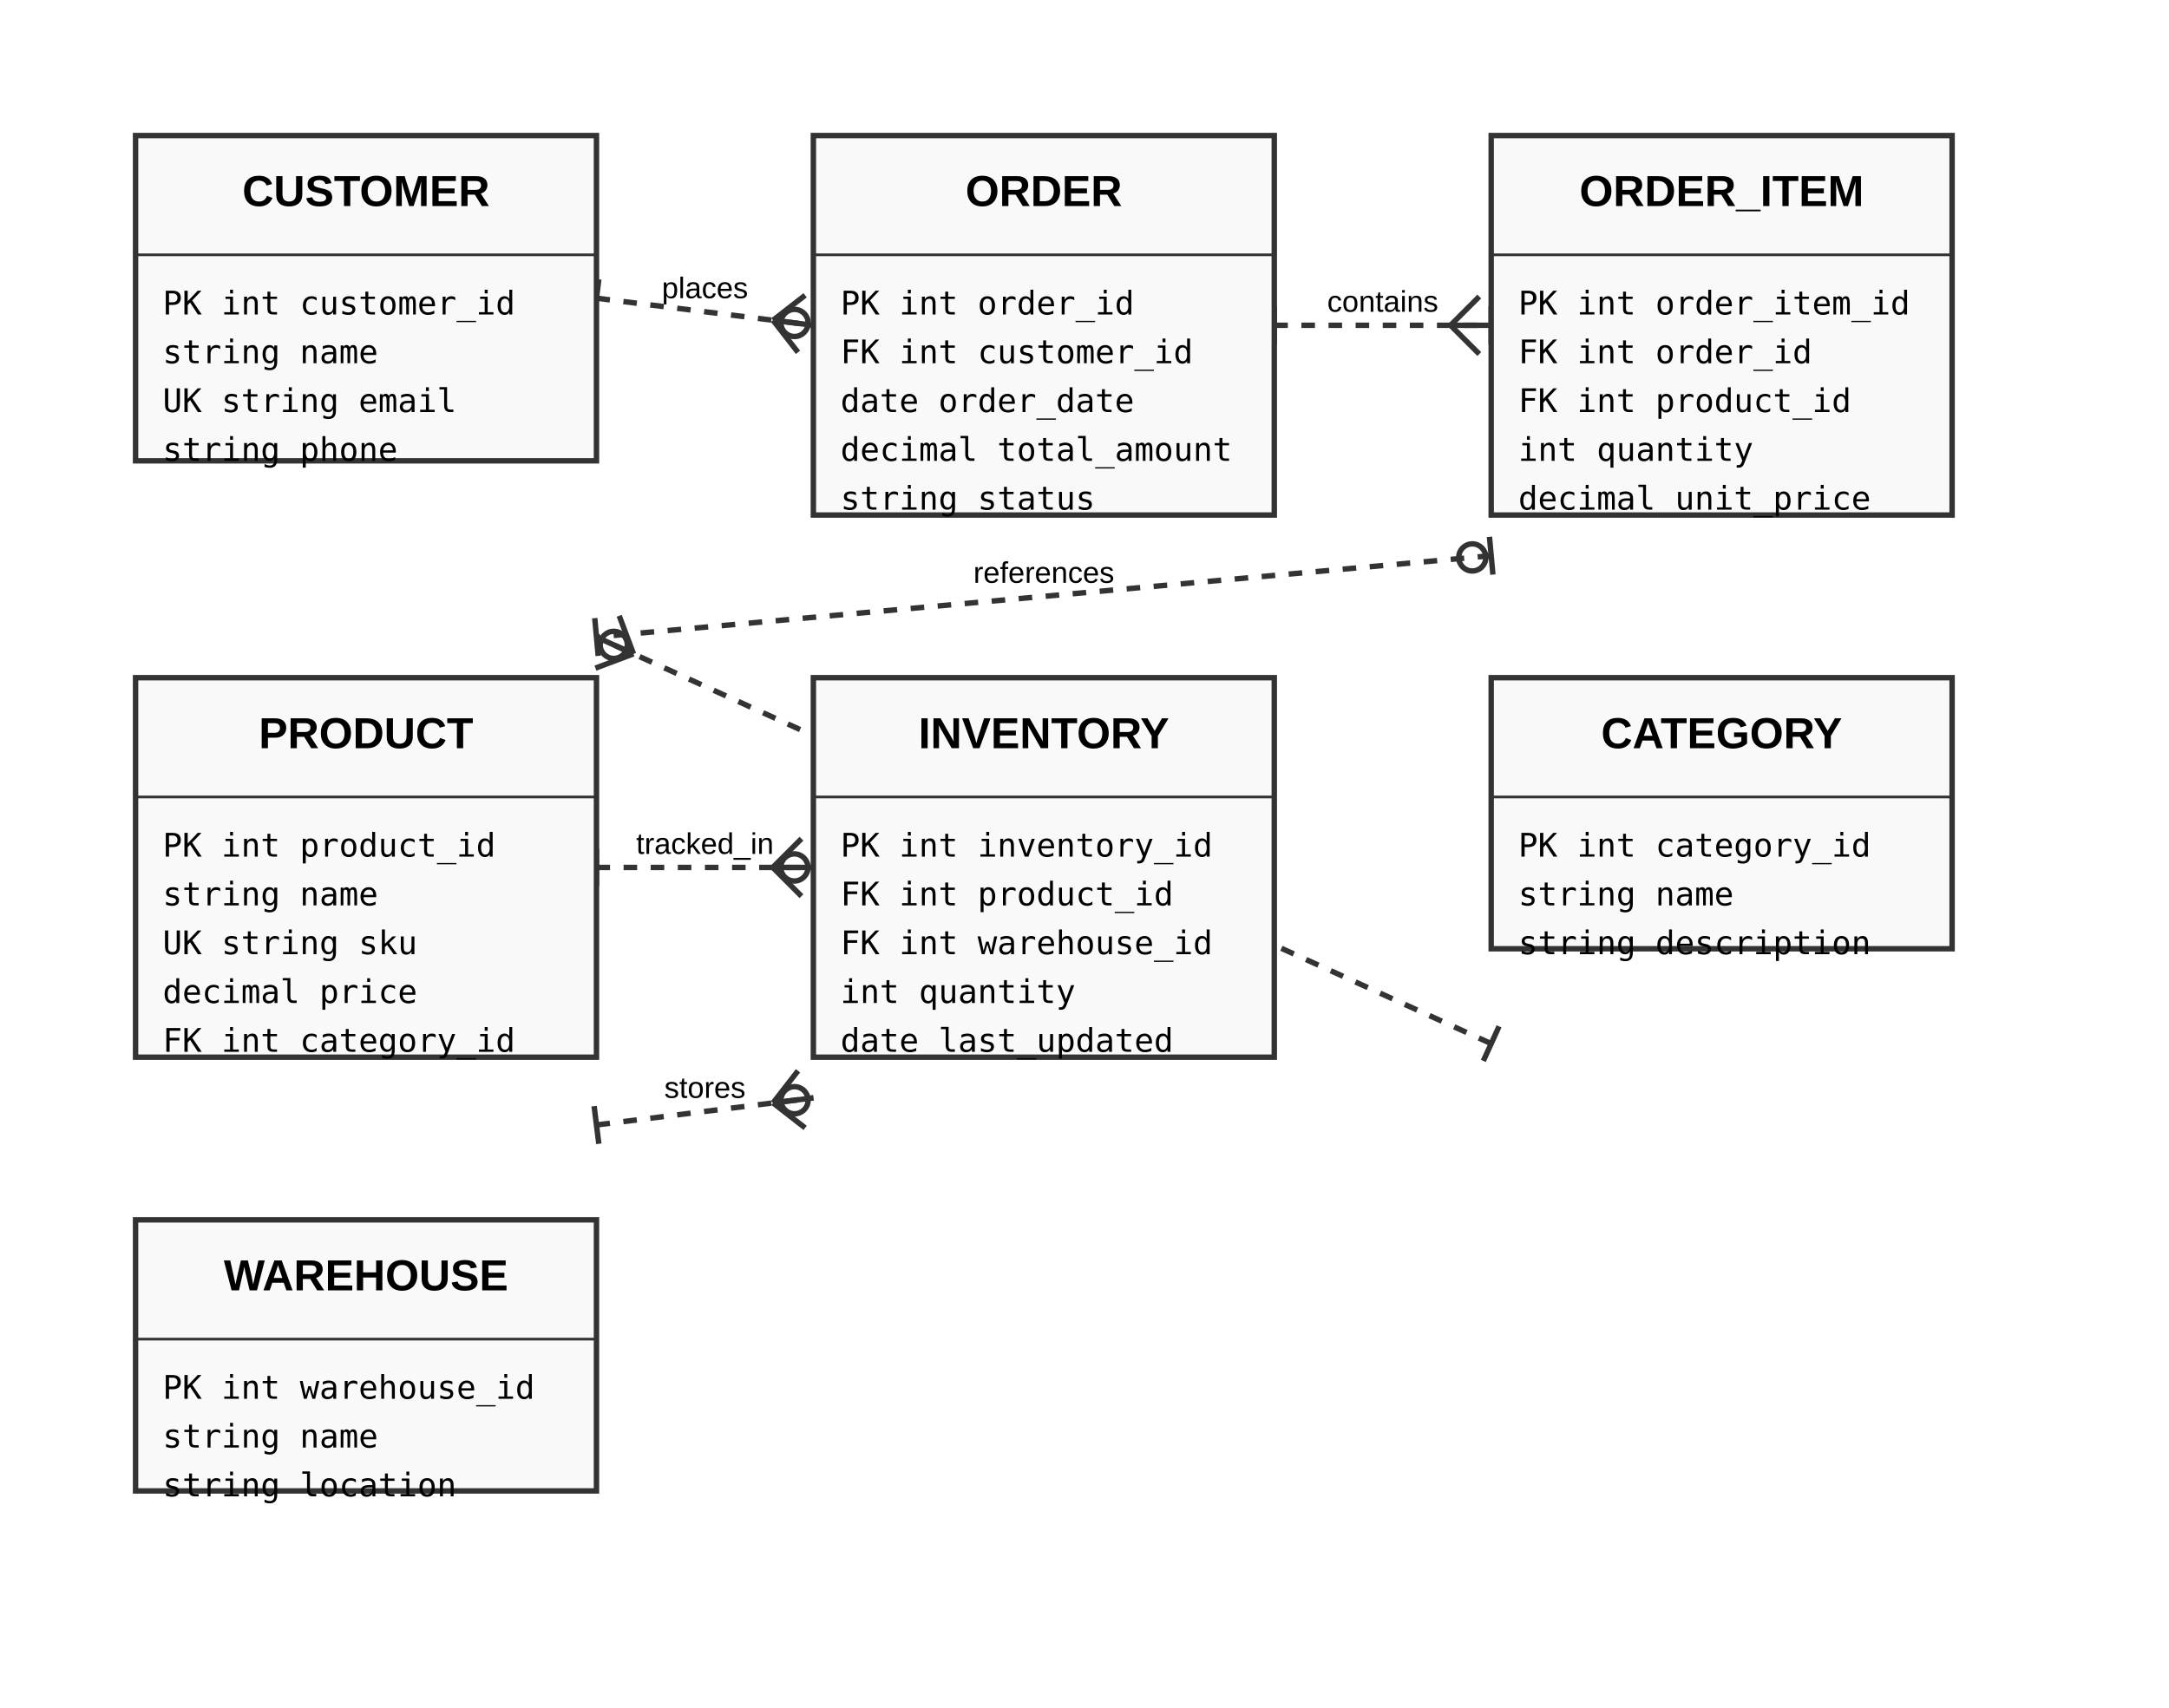
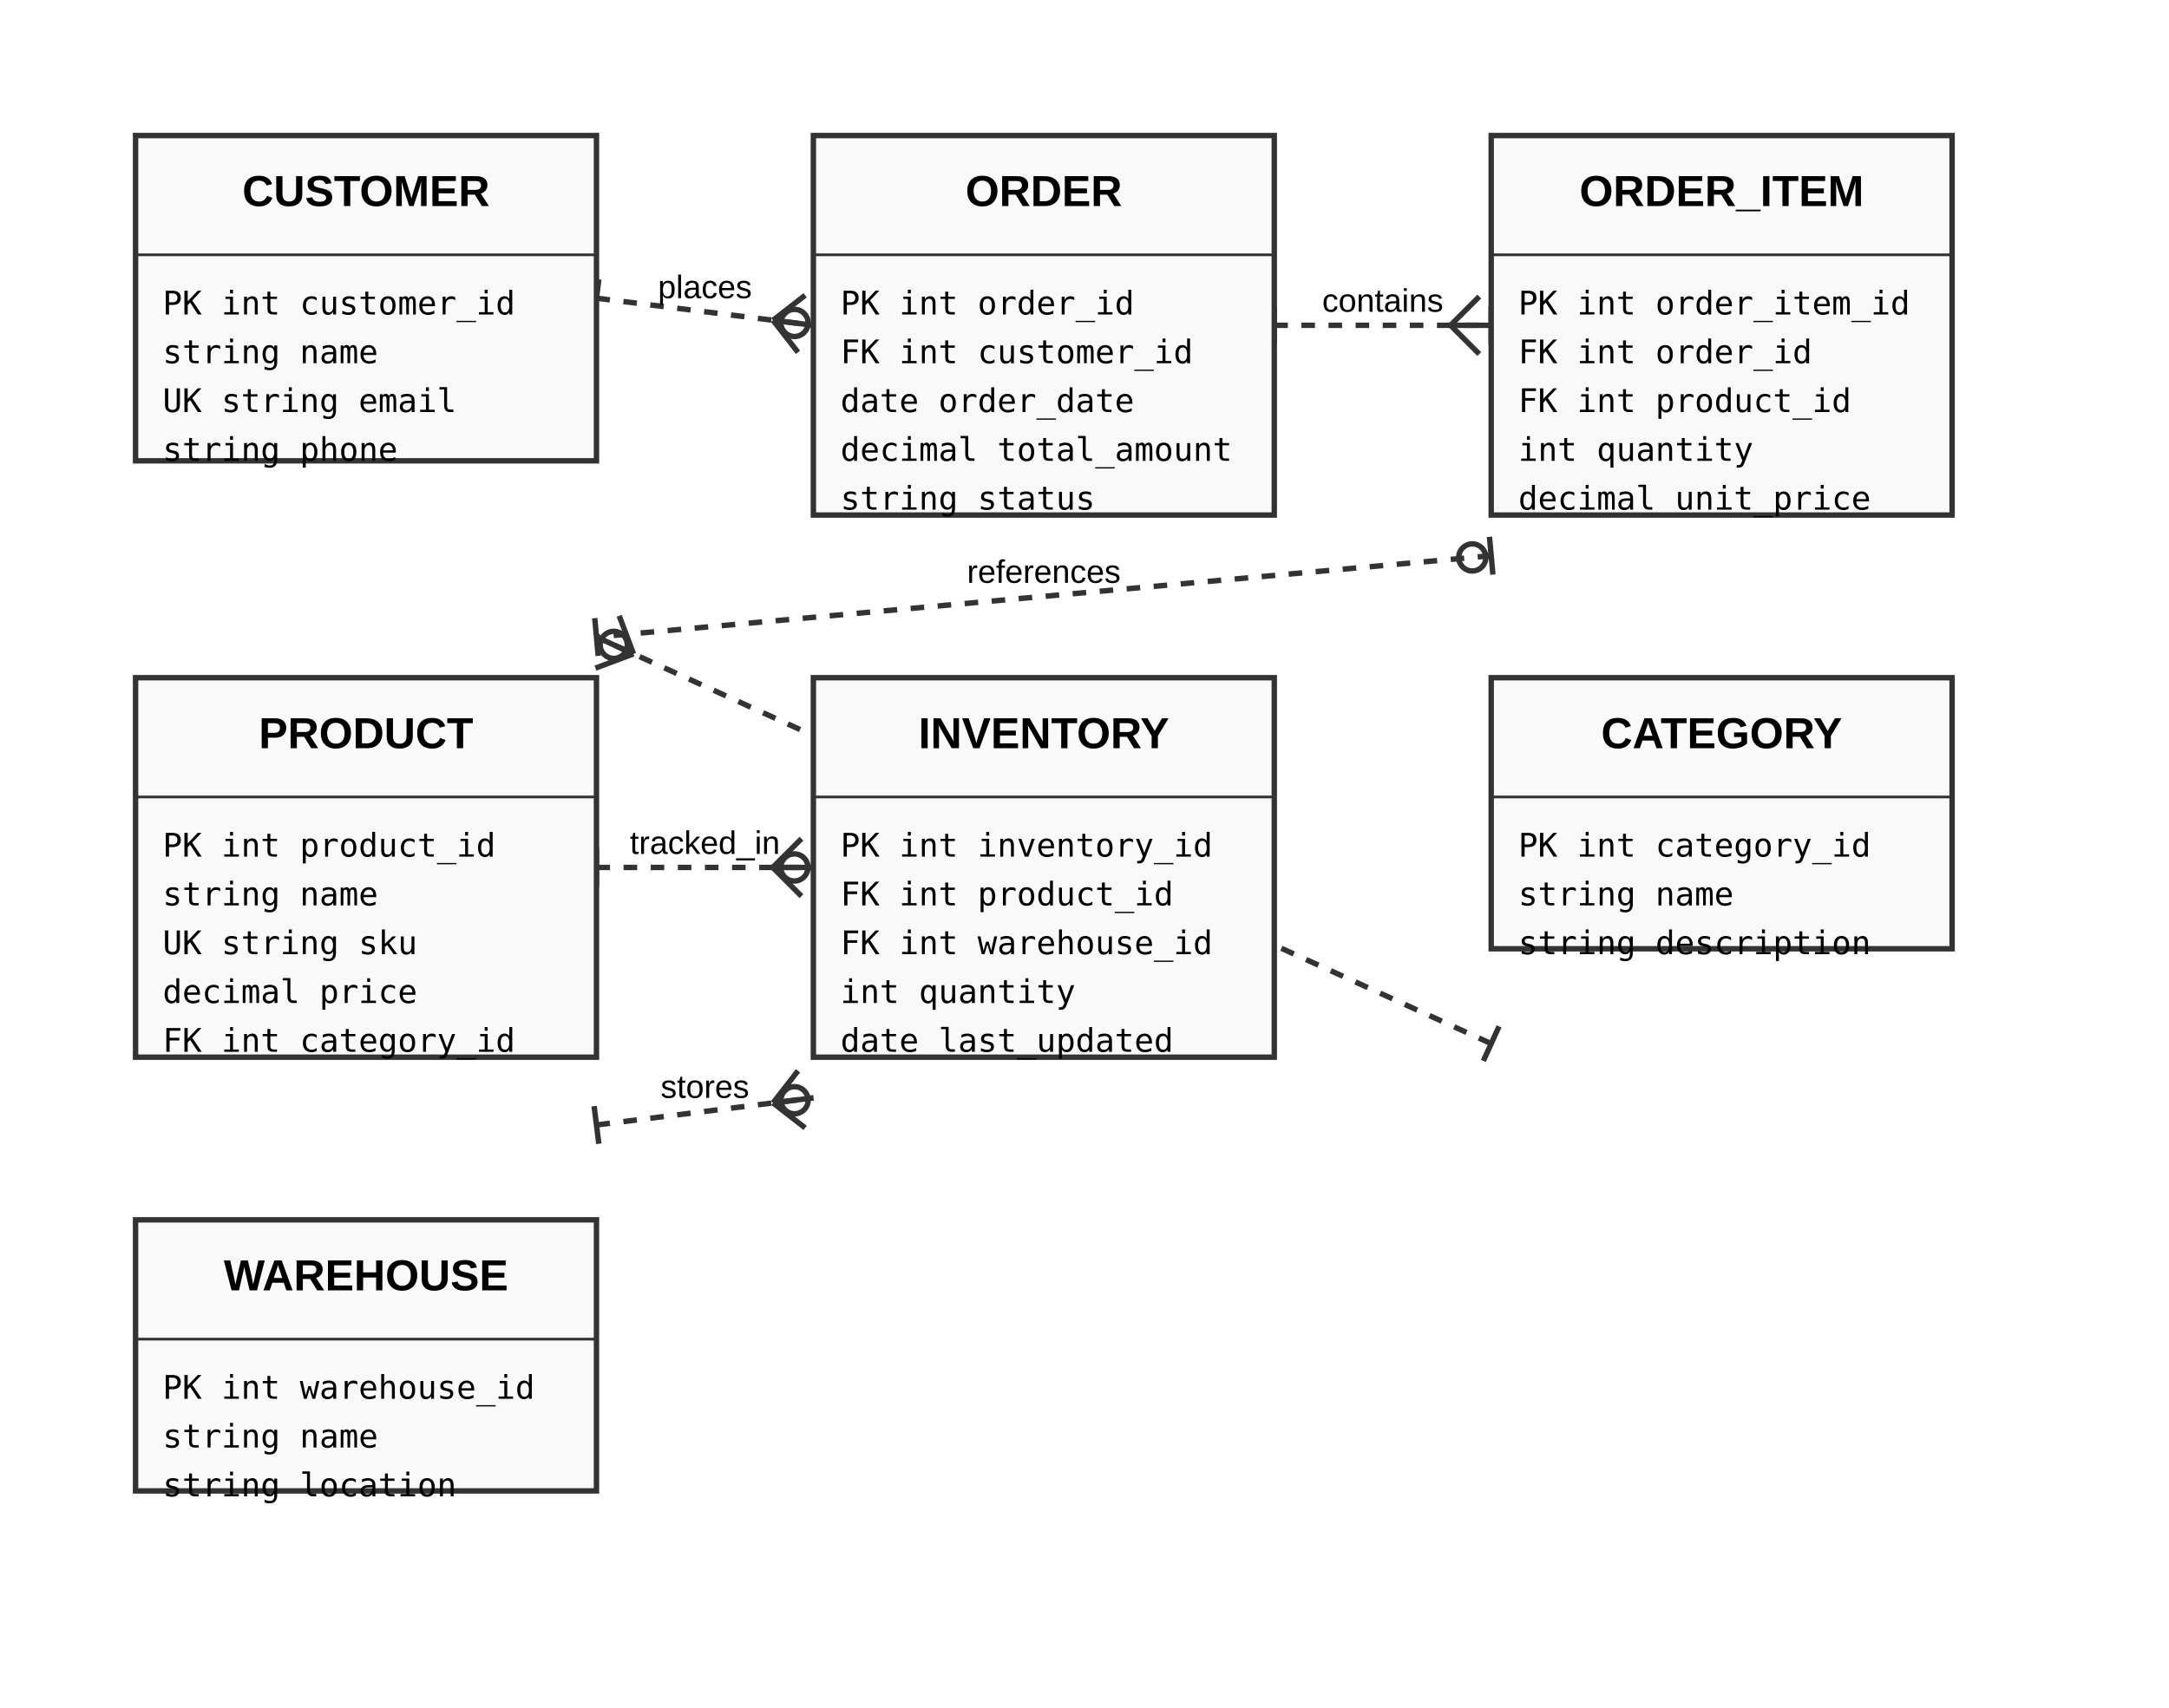
<svg xmlns="http://www.w3.org/2000/svg" width="800.0" height="630.0" viewBox="0 0 800 630" version="1.2" baseProfile="tiny">
  <g id="rel-CUSTOMER_to_ORDER">
    <line stroke="#333333" stroke-width="2" x1="220.0" y1="110.0" x2="300.0" y2="120.0" stroke-dasharray="5,5" />
    <line stroke="#333333" stroke-width="2" x1="219.132" y1="116.946" x2="220.868" y2="103.054" />
    <circle fill="none" stroke="#333333" stroke-width="2" cx="293.054" cy="119.132" r="5.0" />
    <line stroke="#333333" stroke-width="2" x1="285.116" y1="118.139" x2="296.956" y2="108.93" />
    <line stroke="#333333" stroke-width="2" x1="285.116" y1="118.139" x2="300.0" y2="120.0" />
    <line stroke="#333333" stroke-width="2" x1="285.116" y1="118.139" x2="294.325" y2="129.98" />
-     <text fill="#000000" x="260.0" y="110.0" text-anchor="middle" font-family="Arial, sans-serif" font-size="11">places</text>
+     <text fill="#000000" x="260.0" y="110.0" text-anchor="middle" font-family="Arial, sans-serif" font-size="12">places</text>
  </g>
  <g id="rel-ORDER_to_ORDER_ITEM">
    <line stroke="#333333" stroke-width="2" x1="470.0" y1="120.0" x2="550.0" y2="120.0" stroke-dasharray="5,5" />
    <line stroke="#333333" stroke-width="2" x1="470.0" y1="127.0" x2="470.0" y2="113.0" />
    <line stroke="#333333" stroke-width="2" x1="550.0" y1="113.0" x2="550.0" y2="127.0" />
    <line stroke="#333333" stroke-width="2" x1="535.0" y1="120.0" x2="545.607" y2="109.393" />
    <line stroke="#333333" stroke-width="2" x1="535.0" y1="120.0" x2="550.0" y2="120.0" />
    <line stroke="#333333" stroke-width="2" x1="535.0" y1="120.0" x2="545.607" y2="130.607" />
-     <text fill="#000000" x="510.0" y="115.0" text-anchor="middle" font-family="Arial, sans-serif" font-size="11">contains</text>
+     <text fill="#000000" x="510.0" y="115.0" text-anchor="middle" font-family="Arial, sans-serif" font-size="12">contains</text>
  </g>
  <g id="rel-ORDER_ITEM_to_PRODUCT">
    <line stroke="#333333" stroke-width="2" x1="550.0" y1="205.0" x2="220.0" y2="235.0" stroke-dasharray="5,5" />
    <circle fill="none" stroke="#333333" stroke-width="2" cx="543.029" cy="205.634" r="5.0" />
    <line stroke="#333333" stroke-width="2" x1="549.366" y1="198.029" x2="550.634" y2="211.971" />
    <line stroke="#333333" stroke-width="2" x1="220.634" y1="241.971" x2="219.366" y2="228.029" />
-     <text fill="#000000" x="385.0" y="215.0" text-anchor="middle" font-family="Arial, sans-serif" font-size="11">references</text>
+     <text fill="#000000" x="385.0" y="215.0" text-anchor="middle" font-family="Arial, sans-serif" font-size="12">references</text>
  </g>
  <g id="rel-PRODUCT_to_INVENTORY">
    <line stroke="#333333" stroke-width="2" x1="220.0" y1="320.0" x2="300.0" y2="320.0" stroke-dasharray="5,5" />
    <line stroke="#333333" stroke-width="2" x1="220.0" y1="327.0" x2="220.0" y2="313.0" />
    <circle fill="none" stroke="#333333" stroke-width="2" cx="293.0" cy="320.0" r="5.0" />
    <line stroke="#333333" stroke-width="2" x1="285.0" y1="320.0" x2="295.607" y2="309.393" />
    <line stroke="#333333" stroke-width="2" x1="285.0" y1="320.0" x2="300.0" y2="320.0" />
    <line stroke="#333333" stroke-width="2" x1="285.0" y1="320.0" x2="295.607" y2="330.607" />
-     <text fill="#000000" x="260.0" y="315.0" text-anchor="middle" font-family="Arial, sans-serif" font-size="11">tracked_in</text>
+     <text fill="#000000" x="260.0" y="315.0" text-anchor="middle" font-family="Arial, sans-serif" font-size="12">tracked_in</text>
  </g>
  <g id="rel-CATEGORY_to_PRODUCT">
    <line stroke="#333333" stroke-width="2" x1="550.0" y1="385.0" x2="220.0" y2="235.0" stroke-dasharray="5,5" />
    <line stroke="#333333" stroke-width="2" x1="552.897" y1="378.627" x2="547.103" y2="391.373" />
    <circle fill="none" stroke="#333333" stroke-width="2" cx="226.373" cy="237.897" r="5.0" />
    <line stroke="#333333" stroke-width="2" x1="233.655" y1="241.207" x2="219.611" y2="246.474" />
    <line stroke="#333333" stroke-width="2" x1="233.655" y1="241.207" x2="220.0" y2="235.0" />
    <line stroke="#333333" stroke-width="2" x1="233.655" y1="241.207" x2="228.389" y2="227.162" />
-     <text fill="#000000" x="385.0" y="305.0" text-anchor="middle" font-family="Arial, sans-serif" font-size="11">categorizes</text>
+     <text fill="#000000" x="385.0" y="305.0" text-anchor="middle" font-family="Arial, sans-serif" font-size="12">categorizes</text>
  </g>
  <g id="rel-WAREHOUSE_to_INVENTORY">
    <line stroke="#333333" stroke-width="2" x1="220.0" y1="415.0" x2="300.0" y2="405.0" stroke-dasharray="5,5" />
    <line stroke="#333333" stroke-width="2" x1="220.868" y1="421.946" x2="219.132" y2="408.054" />
    <circle fill="none" stroke="#333333" stroke-width="2" cx="293.054" cy="405.868" r="5.0" />
    <line stroke="#333333" stroke-width="2" x1="285.116" y1="406.861" x2="294.325" y2="395.02" />
    <line stroke="#333333" stroke-width="2" x1="285.116" y1="406.861" x2="300.0" y2="405.0" />
    <line stroke="#333333" stroke-width="2" x1="285.116" y1="406.861" x2="296.956" y2="416.07" />
-     <text fill="#000000" x="260.0" y="405.0" text-anchor="middle" font-family="Arial, sans-serif" font-size="11">stores</text>
+     <text fill="#000000" x="260.0" y="405.0" text-anchor="middle" font-family="Arial, sans-serif" font-size="12">stores</text>
  </g>
  <g id="entity-CUSTOMER">
    <rect fill="#f9f9f9" stroke="#333333" stroke-width="2" x="50.0" y="50.0" width="170.0" height="120.0" />
    <text fill="#000000" x="135.0" y="76.0" text-anchor="middle" font-family="Arial, sans-serif" font-size="16" font-weight="bold">CUSTOMER</text>
    <line stroke="#333333" stroke-width="1" x1="50.0" y1="94.0" x2="220.0" y2="94.0" />
    <text fill="#000000" x="60.0" y="116.0" font-family="monospace" font-size="12">PK int customer_id</text>
    <text fill="#000000" x="60.0" y="134.0" font-family="monospace" font-size="12">string name</text>
    <text fill="#000000" x="60.0" y="152.0" font-family="monospace" font-size="12">UK string email</text>
    <text fill="#000000" x="60.0" y="170.0" font-family="monospace" font-size="12">string phone</text>
  </g>
  <g id="entity-ORDER">
    <rect fill="#f9f9f9" stroke="#333333" stroke-width="2" x="300.0" y="50.0" width="170.0" height="140.0" />
    <text fill="#000000" x="385.0" y="76.0" text-anchor="middle" font-family="Arial, sans-serif" font-size="16" font-weight="bold">ORDER</text>
    <line stroke="#333333" stroke-width="1" x1="300.0" y1="94.0" x2="470.0" y2="94.0" />
    <text fill="#000000" x="310.0" y="116.0" font-family="monospace" font-size="12">PK int order_id</text>
    <text fill="#000000" x="310.0" y="134.0" font-family="monospace" font-size="12">FK int customer_id</text>
    <text fill="#000000" x="310.0" y="152.0" font-family="monospace" font-size="12">date order_date</text>
    <text fill="#000000" x="310.0" y="170.0" font-family="monospace" font-size="12">decimal total_amount</text>
    <text fill="#000000" x="310.0" y="188.0" font-family="monospace" font-size="12">string status</text>
  </g>
  <g id="entity-ORDER_ITEM">
    <rect fill="#f9f9f9" stroke="#333333" stroke-width="2" x="550.0" y="50.0" width="170.0" height="140.0" />
    <text fill="#000000" x="635.0" y="76.0" text-anchor="middle" font-family="Arial, sans-serif" font-size="16" font-weight="bold">ORDER_ITEM</text>
    <line stroke="#333333" stroke-width="1" x1="550.0" y1="94.0" x2="720.0" y2="94.0" />
    <text fill="#000000" x="560.0" y="116.0" font-family="monospace" font-size="12">PK int order_item_id</text>
    <text fill="#000000" x="560.0" y="134.0" font-family="monospace" font-size="12">FK int order_id</text>
    <text fill="#000000" x="560.0" y="152.0" font-family="monospace" font-size="12">FK int product_id</text>
    <text fill="#000000" x="560.0" y="170.0" font-family="monospace" font-size="12">int quantity</text>
    <text fill="#000000" x="560.0" y="188.0" font-family="monospace" font-size="12">decimal unit_price</text>
  </g>
  <g id="entity-PRODUCT">
    <rect fill="#f9f9f9" stroke="#333333" stroke-width="2" x="50.0" y="250.0" width="170.0" height="140.0" />
    <text fill="#000000" x="135.0" y="276.0" text-anchor="middle" font-family="Arial, sans-serif" font-size="16" font-weight="bold">PRODUCT</text>
    <line stroke="#333333" stroke-width="1" x1="50.0" y1="294.0" x2="220.0" y2="294.0" />
    <text fill="#000000" x="60.0" y="316.0" font-family="monospace" font-size="12">PK int product_id</text>
    <text fill="#000000" x="60.0" y="334.0" font-family="monospace" font-size="12">string name</text>
    <text fill="#000000" x="60.0" y="352.0" font-family="monospace" font-size="12">UK string sku</text>
    <text fill="#000000" x="60.0" y="370.0" font-family="monospace" font-size="12">decimal price</text>
    <text fill="#000000" x="60.0" y="388.0" font-family="monospace" font-size="12">FK int category_id</text>
  </g>
  <g id="entity-INVENTORY">
    <rect fill="#f9f9f9" stroke="#333333" stroke-width="2" x="300.0" y="250.0" width="170.0" height="140.0" />
    <text fill="#000000" x="385.0" y="276.0" text-anchor="middle" font-family="Arial, sans-serif" font-size="16" font-weight="bold">INVENTORY</text>
    <line stroke="#333333" stroke-width="1" x1="300.0" y1="294.0" x2="470.0" y2="294.0" />
    <text fill="#000000" x="310.0" y="316.0" font-family="monospace" font-size="12">PK int inventory_id</text>
    <text fill="#000000" x="310.0" y="334.0" font-family="monospace" font-size="12">FK int product_id</text>
    <text fill="#000000" x="310.0" y="352.0" font-family="monospace" font-size="12">FK int warehouse_id</text>
    <text fill="#000000" x="310.0" y="370.0" font-family="monospace" font-size="12">int quantity</text>
    <text fill="#000000" x="310.0" y="388.0" font-family="monospace" font-size="12">date last_updated</text>
  </g>
  <g id="entity-CATEGORY">
    <rect fill="#f9f9f9" stroke="#333333" stroke-width="2" x="550.0" y="250.0" width="170.0" height="100.0" />
    <text fill="#000000" x="635.0" y="276.0" text-anchor="middle" font-family="Arial, sans-serif" font-size="16" font-weight="bold">CATEGORY</text>
    <line stroke="#333333" stroke-width="1" x1="550.0" y1="294.0" x2="720.0" y2="294.0" />
    <text fill="#000000" x="560.0" y="316.0" font-family="monospace" font-size="12">PK int category_id</text>
    <text fill="#000000" x="560.0" y="334.0" font-family="monospace" font-size="12">string name</text>
    <text fill="#000000" x="560.0" y="352.0" font-family="monospace" font-size="12">string description</text>
  </g>
  <g id="entity-WAREHOUSE">
    <rect fill="#f9f9f9" stroke="#333333" stroke-width="2" x="50.0" y="450.0" width="170.0" height="100.0" />
    <text fill="#000000" x="135.0" y="476.0" text-anchor="middle" font-family="Arial, sans-serif" font-size="16" font-weight="bold">WAREHOUSE</text>
    <line stroke="#333333" stroke-width="1" x1="50.0" y1="494.0" x2="220.0" y2="494.0" />
    <text fill="#000000" x="60.0" y="516.0" font-family="monospace" font-size="12">PK int warehouse_id</text>
    <text fill="#000000" x="60.0" y="534.0" font-family="monospace" font-size="12">string name</text>
    <text fill="#000000" x="60.0" y="552.0" font-family="monospace" font-size="12">string location</text>
  </g>
</svg>
